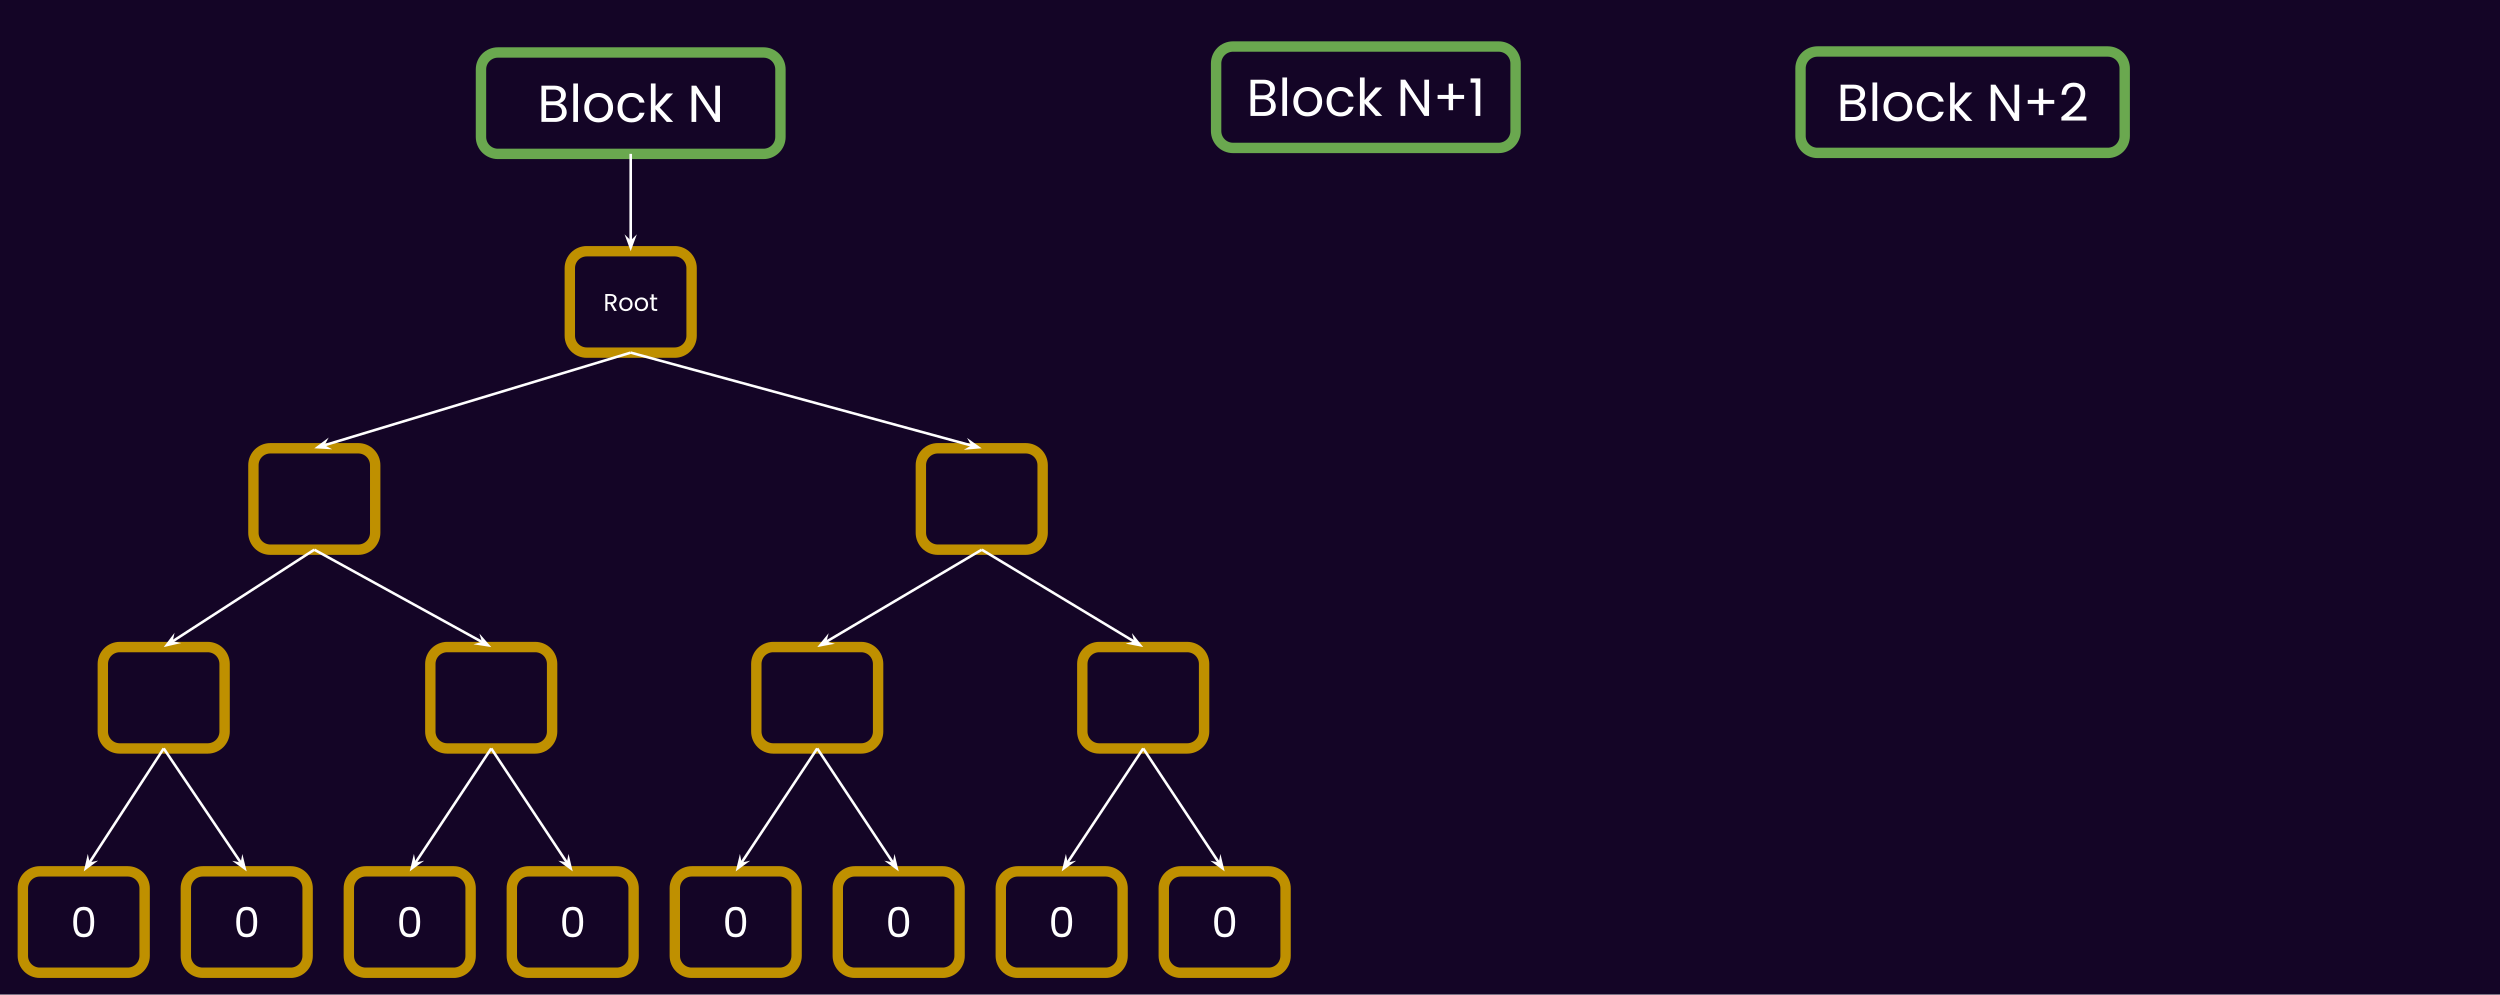
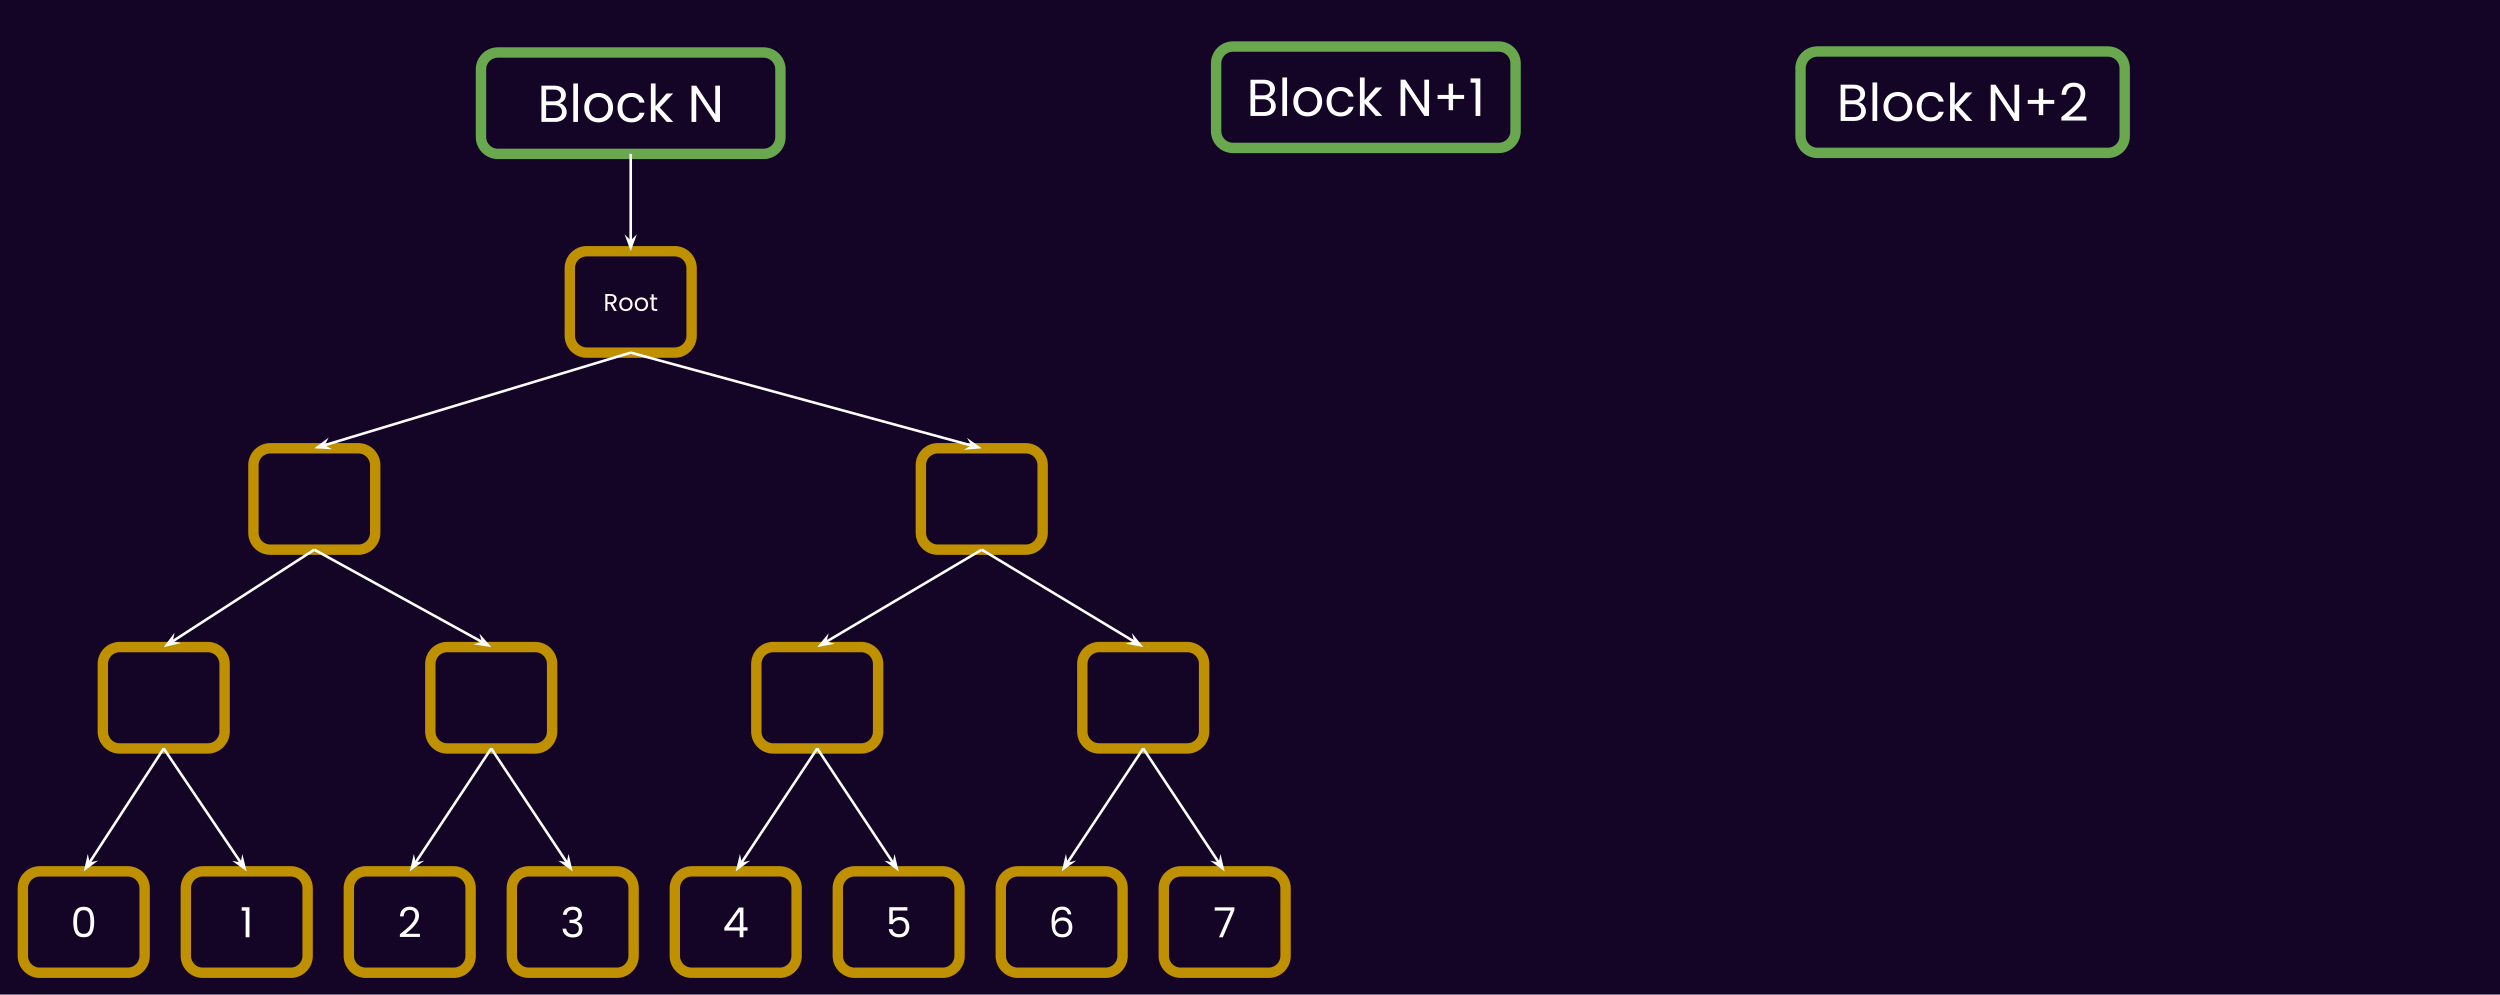
<svg xmlns="http://www.w3.org/2000/svg" version="1.1" viewBox="0.0 0.0 962.087 382.727" fill="none" stroke="none" stroke-linecap="square" stroke-miterlimit="10">
  <clipPath id="p.0">
    <path d="m0 0l962.087 0l0 382.727l-962.087 0l0 -382.727z" clip-rule="nonzero" />
  </clipPath>
  <g clip-path="url(#p.0)">
    <path fill="#140526" d="m0 0l962.087 0l0 382.727l-962.087 0z" fill-rule="evenodd" />
    <path fill="#000000" fill-opacity="0.0" d="m219.285 103.186l0 0c0 -3.592 2.912 -6.504 6.504 -6.504l33.858 0c1.725 0 3.379 0.685 4.599 1.905c1.22 1.22 1.905 2.874 1.905 4.599l0 26.015c0 3.592 -2.912 6.504 -6.504 6.504l-33.858 0c-3.592 0 -6.504 -2.912 -6.504 -6.504z" fill-rule="evenodd" />
    <path stroke="#bf9000" stroke-width="4.0" stroke-linejoin="round" stroke-linecap="butt" d="m219.285 103.186l0 0c0 -3.592 2.912 -6.504 6.504 -6.504l33.858 0c1.725 0 3.379 0.685 4.599 1.905c1.22 1.22 1.905 2.874 1.905 4.599l0 26.015c0 3.592 -2.912 6.504 -6.504 6.504l-33.858 0c-3.592 0 -6.504 -2.912 -6.504 -6.504z" fill-rule="evenodd" />
    <path fill="#ffffff" d="m236.355 119.654l-1.547 -2.656l-1.031 0l0 2.656l-0.844 0l0 -6.5l2.094 0q0.734 0 1.25 0.25q0.516 0.25 0.766 0.688q0.25 0.422 0.25 0.969q0 0.672 -0.391 1.188q-0.391 0.516 -1.156 0.688l1.625 2.719l-1.016 0zm-2.578 -3.344l1.25 0q0.688 0 1.031 -0.328q0.359 -0.344 0.359 -0.922q0 -0.578 -0.344 -0.891q-0.344 -0.312 -1.047 -0.312l-1.25 0l0 2.453zm7.062 3.422q-0.719 0 -1.312 -0.312q-0.578 -0.328 -0.906 -0.922q-0.328 -0.609 -0.328 -1.406q0 -0.781 0.328 -1.375q0.344 -0.609 0.922 -0.938q0.594 -0.328 1.328 -0.328q0.734 0 1.312 0.328q0.594 0.328 0.922 0.922q0.344 0.594 0.344 1.391q0 0.797 -0.344 1.406q-0.344 0.594 -0.953 0.922q-0.594 0.312 -1.312 0.312zm0 -0.734q0.453 0 0.844 -0.219q0.406 -0.219 0.656 -0.641q0.25 -0.438 0.25 -1.047q0 -0.625 -0.25 -1.047q-0.234 -0.438 -0.625 -0.641q-0.391 -0.203 -0.859 -0.203q-0.453 0 -0.844 0.203q-0.391 0.203 -0.625 0.641q-0.234 0.422 -0.234 1.047q0 0.625 0.219 1.062q0.234 0.422 0.609 0.641q0.391 0.203 0.859 0.203zm5.97 0.734q-0.719 0 -1.312 -0.312q-0.578 -0.328 -0.906 -0.922q-0.328 -0.609 -0.328 -1.406q0 -0.781 0.328 -1.375q0.344 -0.609 0.922 -0.938q0.594 -0.328 1.328 -0.328q0.734 0 1.312 0.328q0.594 0.328 0.922 0.922q0.344 0.594 0.344 1.391q0 0.797 -0.344 1.406q-0.344 0.594 -0.953 0.922q-0.594 0.312 -1.312 0.312zm0 -0.734q0.453 0 0.844 -0.219q0.406 -0.219 0.656 -0.641q0.25 -0.438 0.25 -1.047q0 -0.625 -0.25 -1.047q-0.234 -0.438 -0.625 -0.641q-0.391 -0.203 -0.859 -0.203q-0.453 0 -0.844 0.203q-0.391 0.203 -0.625 0.641q-0.234 0.422 -0.234 1.047q0 0.625 0.219 1.062q0.234 0.422 0.609 0.641q0.391 0.203 0.859 0.203zm4.767 -3.75l0 3.0q0 0.375 0.156 0.531q0.172 0.156 0.562 0.156l0.625 0l0 0.719l-0.766 0q-0.719 0 -1.078 -0.328q-0.344 -0.328 -0.344 -1.078l0 -3.0l-0.656 0l0 -0.703l0.656 0l0 -1.297l0.844 0l0 1.297l1.344 0l0 0.703l-1.344 0z" fill-rule="nonzero" />
    <path fill="#000000" fill-opacity="0.0" d="m185.097 26.704l0 0c0 -3.592 2.912 -6.504 6.504 -6.504l102.236 0c1.725 0 3.379 0.685 4.599 1.905c1.22 1.22 1.905 2.874 1.905 4.599l0 26.015c0 3.592 -2.912 6.504 -6.504 6.504l-102.236 0c-3.592 0 -6.504 -2.912 -6.504 -6.504z" fill-rule="evenodd" />
    <path stroke="#6aa84f" stroke-width="4.0" stroke-linejoin="round" stroke-linecap="butt" d="m185.097 26.704l0 0c0 -3.592 2.912 -6.504 6.504 -6.504l102.236 0c1.725 0 3.379 0.685 4.599 1.905c1.22 1.22 1.905 2.874 1.905 4.599l0 26.015c0 3.592 -2.912 6.504 -6.504 6.504l-102.236 0c-3.592 0 -6.504 -2.912 -6.504 -6.504z" fill-rule="evenodd" />
    <path fill="#ffffff" d="m215.325 39.724q0.766 0.125 1.391 0.625q0.641 0.5 1.0 1.25q0.375 0.734 0.375 1.578q0 1.047 -0.547 1.906q-0.531 0.844 -1.562 1.344q-1.031 0.484 -2.438 0.484l-5.188 0l0 -13.938l5.0 0q1.406 0 2.406 0.469q1.0 0.469 1.5 1.266q0.5 0.797 0.5 1.797q0 1.25 -0.672 2.062q-0.656 0.797 -1.766 1.156zm-5.156 -0.734l3.062 0q1.281 0 1.969 -0.594q0.703 -0.609 0.703 -1.672q0 -1.047 -0.703 -1.641q-0.688 -0.609 -2.016 -0.609l-3.016 0l0 4.516zm3.219 6.422q1.359 0 2.109 -0.641q0.766 -0.641 0.766 -1.781q0 -1.156 -0.797 -1.828q-0.797 -0.672 -2.141 -0.672l-3.156 0l0 4.922l3.219 0zm9.041 -13.297l0 14.797l-1.812 0l0 -14.797l1.812 0zm7.873 14.984q-1.531 0 -2.781 -0.703q-1.25 -0.703 -1.969 -1.984q-0.703 -1.297 -0.703 -3.0q0 -1.688 0.719 -2.969q0.734 -1.297 2.0 -1.984q1.266 -0.688 2.828 -0.688q1.547 0 2.812 0.688q1.266 0.688 1.984 1.969q0.734 1.281 0.734 2.984q0 1.703 -0.75 3.0q-0.75 1.281 -2.031 1.984q-1.281 0.703 -2.844 0.703zm0 -1.609q0.984 0 1.844 -0.453q0.859 -0.469 1.391 -1.391q0.531 -0.922 0.531 -2.234q0 -1.312 -0.516 -2.234q-0.516 -0.922 -1.359 -1.375q-0.844 -0.453 -1.828 -0.453q-1.0 0 -1.828 0.453q-0.828 0.453 -1.328 1.375q-0.5 0.922 -0.5 2.234q0 1.344 0.484 2.266q0.5 0.922 1.312 1.375q0.828 0.438 1.797 0.438zm7.347 -4.078q0 -1.703 0.672 -2.969q0.688 -1.266 1.891 -1.969q1.219 -0.703 2.781 -0.703q2.016 0 3.328 0.984q1.312 0.969 1.734 2.719l-1.969 0q-0.281 -1.0 -1.094 -1.578q-0.797 -0.578 -2.0 -0.578q-1.562 0 -2.531 1.078q-0.953 1.062 -0.953 3.016q0 1.984 0.953 3.062q0.969 1.078 2.531 1.078q1.203 0 2.0 -0.562q0.797 -0.562 1.094 -1.594l1.969 0q-0.453 1.672 -1.766 2.688q-1.312 1.016 -3.297 1.016q-1.562 0 -2.781 -0.703q-1.203 -0.703 -1.891 -1.984q-0.672 -1.281 -0.672 -3.0zm18.937 5.5l-4.297 -4.844l0 4.844l-1.812 0l0 -14.797l1.812 0l0 8.703l4.219 -4.859l2.547 0l-5.172 5.453l5.188 5.5l-2.484 0zm20.484 0l-1.812 0l-7.328 -11.094l0 11.094l-1.812 0l0 -13.953l1.812 0l7.328 11.078l0 -11.078l1.812 0l0 13.953z" fill-rule="nonzero" />
    <path fill="#000000" fill-opacity="0.0" d="m242.719 59.223l0 37.449" fill-rule="evenodd" />
    <path stroke="#ffffff" stroke-width="1.0" stroke-linejoin="round" stroke-linecap="butt" d="m242.719 59.223l0 34.022" fill-rule="evenodd" />
    <path fill="#ffffff" stroke="#ffffff" stroke-width="1.0" stroke-linecap="butt" d="m242.719 93.245l-1.125 -1.125l1.125 3.09l1.125 -3.09z" fill-rule="evenodd" />
    <path fill="#000000" fill-opacity="0.0" d="m97.524 179.016l0 0c0 -3.592 2.912 -6.504 6.504 -6.504l33.858 0c1.725 0 3.379 0.685 4.599 1.905c1.22 1.22 1.905 2.874 1.905 4.599l0 26.015c0 3.592 -2.912 6.504 -6.504 6.504l-33.858 0c-3.592 0 -6.504 -2.912 -6.504 -6.504z" fill-rule="evenodd" />
    <path stroke="#bf9000" stroke-width="4.0" stroke-linejoin="round" stroke-linecap="butt" d="m97.524 179.016l0 0c0 -3.592 2.912 -6.504 6.504 -6.504l33.858 0c1.725 0 3.379 0.685 4.599 1.905c1.22 1.22 1.905 2.874 1.905 4.599l0 26.015c0 3.592 -2.912 6.504 -6.504 6.504l-33.858 0c-3.592 0 -6.504 -2.912 -6.504 -6.504z" fill-rule="evenodd" />
    <path fill="#000000" fill-opacity="0.0" d="m354.38 179.016l0 0c0 -3.592 2.912 -6.504 6.504 -6.504l33.858 0c1.725 0 3.379 0.685 4.599 1.905c1.22 1.22 1.905 2.874 1.905 4.599l0 26.015c0 3.592 -2.912 6.504 -6.504 6.504l-33.858 0c-3.592 0 -6.504 -2.912 -6.504 -6.504z" fill-rule="evenodd" />
    <path stroke="#bf9000" stroke-width="4.0" stroke-linejoin="round" stroke-linecap="butt" d="m354.38 179.016l0 0c0 -3.592 2.912 -6.504 6.504 -6.504l33.858 0c1.725 0 3.379 0.685 4.599 1.905c1.22 1.22 1.905 2.874 1.905 4.599l0 26.015c0 3.592 -2.912 6.504 -6.504 6.504l-33.858 0c-3.592 0 -6.504 -2.912 -6.504 -6.504z" fill-rule="evenodd" />
    <path fill="#000000" fill-opacity="0.0" d="m165.605 255.512l0 0c0 -3.592 2.912 -6.504 6.504 -6.504l33.858 0c1.725 0 3.379 0.685 4.599 1.905c1.22 1.22 1.905 2.874 1.905 4.599l0 26.015c0 3.592 -2.912 6.504 -6.504 6.504l-33.858 0c-3.592 0 -6.504 -2.912 -6.504 -6.504z" fill-rule="evenodd" />
    <path stroke="#bf9000" stroke-width="4.0" stroke-linejoin="round" stroke-linecap="butt" d="m165.605 255.512l0 0c0 -3.592 2.912 -6.504 6.504 -6.504l33.858 0c1.725 0 3.379 0.685 4.599 1.905c1.22 1.22 1.905 2.874 1.905 4.599l0 26.015c0 3.592 -2.912 6.504 -6.504 6.504l-33.858 0c-3.592 0 -6.504 -2.912 -6.504 -6.504z" fill-rule="evenodd" />
    <path fill="#000000" fill-opacity="0.0" d="m39.569 255.512l0 0c0 -3.592 2.912 -6.504 6.504 -6.504l33.858 0c1.725 0 3.379 0.685 4.599 1.905c1.22 1.22 1.905 2.874 1.905 4.599l0 26.015c0 3.592 -2.912 6.504 -6.504 6.504l-33.858 0c-3.592 0 -6.504 -2.912 -6.504 -6.504z" fill-rule="evenodd" />
    <path stroke="#bf9000" stroke-width="4.0" stroke-linejoin="round" stroke-linecap="butt" d="m39.569 255.512l0 0c0 -3.592 2.912 -6.504 6.504 -6.504l33.858 0c1.725 0 3.379 0.685 4.599 1.905c1.22 1.22 1.905 2.874 1.905 4.599l0 26.015c0 3.592 -2.912 6.504 -6.504 6.504l-33.858 0c-3.592 0 -6.504 -2.912 -6.504 -6.504z" fill-rule="evenodd" />
    <path fill="#000000" fill-opacity="0.0" d="m291.061 255.512l0 0c0 -3.592 2.912 -6.504 6.504 -6.504l33.858 0c1.725 0 3.379 0.685 4.599 1.905c1.22 1.22 1.905 2.874 1.905 4.599l0 26.015c0 3.592 -2.912 6.504 -6.504 6.504l-33.858 0c-3.592 0 -6.504 -2.912 -6.504 -6.504z" fill-rule="evenodd" />
    <path stroke="#bf9000" stroke-width="4.0" stroke-linejoin="round" stroke-linecap="butt" d="m291.061 255.512l0 0c0 -3.592 2.912 -6.504 6.504 -6.504l33.858 0c1.725 0 3.379 0.685 4.599 1.905c1.22 1.22 1.905 2.874 1.905 4.599l0 26.015c0 3.592 -2.912 6.504 -6.504 6.504l-33.858 0c-3.592 0 -6.504 -2.912 -6.504 -6.504z" fill-rule="evenodd" />
    <path fill="#000000" fill-opacity="0.0" d="m416.513 255.512l0 0c0 -3.592 2.912 -6.504 6.504 -6.504l33.858 0c1.725 0 3.379 0.685 4.599 1.905c1.22 1.22 1.905 2.874 1.905 4.599l0 26.015c0 3.592 -2.912 6.504 -6.504 6.504l-33.858 0c-3.592 0 -6.504 -2.912 -6.504 -6.504z" fill-rule="evenodd" />
    <path stroke="#bf9000" stroke-width="4.0" stroke-linejoin="round" stroke-linecap="butt" d="m416.513 255.512l0 0c0 -3.592 2.912 -6.504 6.504 -6.504l33.858 0c1.725 0 3.379 0.685 4.599 1.905c1.22 1.22 1.905 2.874 1.905 4.599l0 26.015c0 3.592 -2.912 6.504 -6.504 6.504l-33.858 0c-3.592 0 -6.504 -2.912 -6.504 -6.504z" fill-rule="evenodd" />
    <path fill="#000000" fill-opacity="0.0" d="m242.718 135.706l-121.764 36.819" fill-rule="evenodd" />
    <path stroke="#ffffff" stroke-width="1.0" stroke-linejoin="round" stroke-linecap="butt" d="m242.718 135.706l-118.483 35.827" fill-rule="evenodd" />
    <path fill="#ffffff" stroke="#ffffff" stroke-width="1.0" stroke-linecap="butt" d="m124.235 171.533l0.751 -1.402l-2.632 1.971l3.283 0.182z" fill-rule="evenodd" />
    <path fill="#000000" fill-opacity="0.0" d="m242.718 135.706l135.087 36.819" fill-rule="evenodd" />
    <path stroke="#ffffff" stroke-width="1.0" stroke-linejoin="round" stroke-linecap="butt" d="m242.718 135.706l131.78 35.918" fill-rule="evenodd" />
    <path fill="#ffffff" stroke="#ffffff" stroke-width="1.0" stroke-linecap="butt" d="m374.498 171.624l-1.381 0.789l3.277 -0.273l-2.685 -1.898z" fill-rule="evenodd" />
    <path fill="#000000" fill-opacity="0.0" d="m120.957 211.535l-57.953 37.48" fill-rule="evenodd" />
    <path stroke="#ffffff" stroke-width="1.0" stroke-linejoin="round" stroke-linecap="butt" d="m120.957 211.535l-55.075 35.619" fill-rule="evenodd" />
    <path fill="#ffffff" stroke="#ffffff" stroke-width="1.0" stroke-linecap="butt" d="m65.882 247.155l0.334 -1.555l-1.984 2.622l3.205 -0.734z" fill-rule="evenodd" />
    <path fill="#000000" fill-opacity="0.0" d="m120.957 211.535l68.094 37.48" fill-rule="evenodd" />
    <path stroke="#ffffff" stroke-width="1.0" stroke-linejoin="round" stroke-linecap="butt" d="m120.957 211.535l65.092 35.828" fill-rule="evenodd" />
    <path fill="#ffffff" stroke="#ffffff" stroke-width="1.0" stroke-linecap="butt" d="m186.049 247.363l-1.527 0.443l3.249 0.505l-2.165 -2.475z" fill-rule="evenodd" />
    <path fill="#000000" fill-opacity="0.0" d="m377.813 211.535l-63.307 37.48" fill-rule="evenodd" />
    <path stroke="#ffffff" stroke-width="1.0" stroke-linejoin="round" stroke-linecap="butt" d="m377.813 211.535l-60.358 35.734" fill-rule="evenodd" />
    <path fill="#ffffff" stroke="#ffffff" stroke-width="1.0" stroke-linecap="butt" d="m317.455 247.27l0.395 -1.541l-2.086 2.542l3.232 -0.606z" fill-rule="evenodd" />
    <path fill="#000000" fill-opacity="0.0" d="m377.813 211.535l62.142 37.48" fill-rule="evenodd" />
    <path stroke="#ffffff" stroke-width="1.0" stroke-linejoin="round" stroke-linecap="butt" d="m377.813 211.535l59.207 35.71" fill-rule="evenodd" />
    <path fill="#ffffff" stroke="#ffffff" stroke-width="1.0" stroke-linecap="butt" d="m437.02 247.246l-1.544 0.382l3.227 0.633l-2.065 -2.559z" fill-rule="evenodd" />
    <path fill="#000000" fill-opacity="0.0" d="m385.141 341.832l0 0c0 -3.592 2.912 -6.504 6.504 -6.504l33.858 0c1.725 0 3.379 0.685 4.599 1.905c1.22 1.22 1.905 2.874 1.905 4.599l0 26.016c0 3.592 -2.912 6.504 -6.504 6.504l-33.858 0c-3.592 0 -6.504 -2.912 -6.504 -6.504z" fill-rule="evenodd" />
    <path stroke="#bf9000" stroke-width="4.0" stroke-linejoin="round" stroke-linecap="butt" d="m385.141 341.832l0 0c0 -3.592 2.912 -6.504 6.504 -6.504l33.858 0c1.725 0 3.379 0.685 4.599 1.905c1.22 1.22 1.905 2.874 1.905 4.599l0 26.016c0 3.592 -2.912 6.504 -6.504 6.504l-33.858 0c-3.592 0 -6.504 -2.912 -6.504 -6.504z" fill-rule="evenodd" />
-     <path fill="#ffffff" d="m404.534 354.794q0 -2.75 0.891 -4.297q0.906 -1.547 3.156 -1.547q2.219 0 3.109 1.547q0.906 1.547 0.906 4.297q0 2.797 -0.906 4.359q-0.891 1.547 -3.109 1.547q-2.25 0 -3.156 -1.547q-0.891 -1.562 -0.891 -4.359zm6.609 0q0 -1.391 -0.188 -2.359q-0.172 -0.969 -0.75 -1.562q-0.562 -0.594 -1.625 -0.594q-1.094 0 -1.672 0.594q-0.562 0.594 -0.75 1.562q-0.172 0.969 -0.172 2.359q0 1.438 0.172 2.422q0.188 0.969 0.75 1.562q0.578 0.594 1.672 0.594q1.062 0 1.625 -0.594q0.578 -0.594 0.75 -1.562q0.188 -0.984 0.188 -2.422z" fill-rule="nonzero" />
+     <path fill="#ffffff" d="m410.931 351.887q-0.344 -1.781 -2.188 -1.781q-1.422 0 -2.125 1.094q-0.703 1.094 -0.688 3.609q0.359 -0.828 1.219 -1.297q0.859 -0.469 1.906 -0.469q1.656 0 2.641 1.031q0.984 1.016 0.984 2.812q0 1.094 -0.422 1.969q-0.422 0.859 -1.281 1.375q-0.859 0.5 -2.078 0.5q-1.641 0 -2.578 -0.734q-0.922 -0.734 -1.297 -2.031q-0.359 -1.297 -0.359 -3.203q0 -5.875 4.094 -5.875q1.562 0 2.453 0.859q0.906 0.844 1.062 2.141l-1.344 0zm-2.172 2.375q-0.688 0 -1.297 0.281q-0.609 0.281 -0.984 0.859q-0.375 0.562 -0.375 1.375q0 1.219 0.703 1.984q0.703 0.75 2.016 0.75q1.125 0 1.781 -0.688q0.672 -0.703 0.672 -1.891q0 -1.25 -0.641 -1.953q-0.641 -0.719 -1.875 -0.719z" fill-rule="nonzero" />
    <path fill="#000000" fill-opacity="0.0" d="m259.692 341.832l0 0c0 -3.592 2.912 -6.504 6.504 -6.504l33.858 0c1.725 0 3.379 0.685 4.599 1.905c1.22 1.22 1.905 2.874 1.905 4.599l0 26.016c0 3.592 -2.912 6.504 -6.504 6.504l-33.858 0c-3.592 0 -6.504 -2.912 -6.504 -6.504z" fill-rule="evenodd" />
    <path stroke="#bf9000" stroke-width="4.0" stroke-linejoin="round" stroke-linecap="butt" d="m259.692 341.832l0 0c0 -3.592 2.912 -6.504 6.504 -6.504l33.858 0c1.725 0 3.379 0.685 4.599 1.905c1.22 1.22 1.905 2.874 1.905 4.599l0 26.016c0 3.592 -2.912 6.504 -6.504 6.504l-33.858 0c-3.592 0 -6.504 -2.912 -6.504 -6.504z" fill-rule="evenodd" />
-     <path fill="#ffffff" d="m279.085 354.794q0 -2.75 0.891 -4.297q0.906 -1.547 3.156 -1.547q2.219 0 3.109 1.547q0.906 1.547 0.906 4.297q0 2.797 -0.906 4.359q-0.891 1.547 -3.109 1.547q-2.25 0 -3.156 -1.547q-0.891 -1.562 -0.891 -4.359zm6.609 0q0 -1.391 -0.188 -2.359q-0.172 -0.969 -0.75 -1.562q-0.562 -0.594 -1.625 -0.594q-1.094 0 -1.672 0.594q-0.562 0.594 -0.75 1.562q-0.172 0.969 -0.172 2.359q0 1.438 0.172 2.422q0.188 0.969 0.75 1.562q0.578 0.594 1.672 0.594q1.062 0 1.625 -0.594q0.578 -0.594 0.75 -1.562q0.188 -0.984 0.188 -2.422z" fill-rule="nonzero" />
+     <path fill="#ffffff" d="m278.734 358.122l0 -1.109l5.609 -7.766l1.75 0l0 7.609l1.594 0l0 1.266l-1.594 0l0 2.578l-1.438 0l0 -2.578l-5.922 0zm5.984 -7.359l-4.312 6.094l4.312 0l0 -6.094z" fill-rule="nonzero" />
    <path fill="#000000" fill-opacity="0.0" d="m322.416 341.832l0 0c0 -3.592 2.912 -6.504 6.504 -6.504l33.858 0c1.725 0 3.379 0.685 4.599 1.905c1.22 1.22 1.905 2.874 1.905 4.599l0 26.016c0 3.592 -2.912 6.504 -6.504 6.504l-33.858 0c-3.592 0 -6.504 -2.912 -6.504 -6.504z" fill-rule="evenodd" />
    <path stroke="#bf9000" stroke-width="4.0" stroke-linejoin="round" stroke-linecap="butt" d="m322.416 341.832l0 0c0 -3.592 2.912 -6.504 6.504 -6.504l33.858 0c1.725 0 3.379 0.685 4.599 1.905c1.22 1.22 1.905 2.874 1.905 4.599l0 26.016c0 3.592 -2.912 6.504 -6.504 6.504l-33.858 0c-3.592 0 -6.504 -2.912 -6.504 -6.504z" fill-rule="evenodd" />
-     <path fill="#ffffff" d="m341.81 354.794q0 -2.75 0.891 -4.297q0.906 -1.547 3.156 -1.547q2.219 0 3.109 1.547q0.906 1.547 0.906 4.297q0 2.797 -0.906 4.359q-0.891 1.547 -3.109 1.547q-2.25 0 -3.156 -1.547q-0.891 -1.562 -0.891 -4.359zm6.609 0q0 -1.391 -0.188 -2.359q-0.172 -0.969 -0.75 -1.562q-0.562 -0.594 -1.625 -0.594q-1.094 0 -1.672 0.594q-0.562 0.594 -0.75 1.562q-0.172 0.969 -0.172 2.359q0 1.438 0.172 2.422q0.188 0.969 0.75 1.562q0.578 0.594 1.672 0.594q1.062 0 1.625 -0.594q0.578 -0.594 0.75 -1.562q0.188 -0.984 0.188 -2.422z" fill-rule="nonzero" />
+     <path fill="#ffffff" d="m349.2 350.403l-5.625 0l0 3.641q0.375 -0.516 1.094 -0.844q0.719 -0.328 1.547 -0.328q1.328 0 2.156 0.562q0.844 0.547 1.203 1.422q0.359 0.875 0.359 1.844q0 1.156 -0.438 2.062q-0.438 0.906 -1.328 1.438q-0.875 0.531 -2.188 0.531q-1.688 0 -2.734 -0.859q-1.031 -0.875 -1.25 -2.312l1.422 0q0.203 0.922 0.875 1.438q0.672 0.5 1.703 0.5q1.266 0 1.906 -0.75q0.641 -0.766 0.641 -2.016q0 -1.25 -0.641 -1.922q-0.641 -0.688 -1.891 -0.688q-0.844 0 -1.484 0.406q-0.625 0.406 -0.922 1.109l-1.375 0l0 -6.516l6.969 0l0 1.281z" fill-rule="nonzero" />
    <path fill="#000000" fill-opacity="0.0" d="m447.865 341.832l0 0c0 -3.592 2.912 -6.504 6.504 -6.504l33.858 0c1.725 0 3.379 0.685 4.599 1.905c1.22 1.22 1.905 2.874 1.905 4.599l0 26.016c0 3.592 -2.912 6.504 -6.504 6.504l-33.858 0c-3.592 0 -6.504 -2.912 -6.504 -6.504z" fill-rule="evenodd" />
    <path stroke="#bf9000" stroke-width="4.0" stroke-linejoin="round" stroke-linecap="butt" d="m447.865 341.832l0 0c0 -3.592 2.912 -6.504 6.504 -6.504l33.858 0c1.725 0 3.379 0.685 4.599 1.905c1.22 1.22 1.905 2.874 1.905 4.599l0 26.016c0 3.592 -2.912 6.504 -6.504 6.504l-33.858 0c-3.592 0 -6.504 -2.912 -6.504 -6.504z" fill-rule="evenodd" />
-     <path fill="#ffffff" d="m467.259 354.794q0 -2.75 0.891 -4.297q0.906 -1.547 3.156 -1.547q2.219 0 3.109 1.547q0.906 1.547 0.906 4.297q0 2.797 -0.906 4.359q-0.891 1.547 -3.109 1.547q-2.25 0 -3.156 -1.547q-0.891 -1.562 -0.891 -4.359zm6.609 0q0 -1.391 -0.188 -2.359q-0.172 -0.969 -0.75 -1.562q-0.562 -0.594 -1.625 -0.594q-1.094 0 -1.672 0.594q-0.562 0.594 -0.75 1.562q-0.172 0.969 -0.172 2.359q0 1.438 0.172 2.422q0.188 0.969 0.75 1.562q0.578 0.594 1.672 0.594q1.062 0 1.625 -0.594q0.578 -0.594 0.75 -1.562q0.188 -0.984 0.188 -2.422z" fill-rule="nonzero" />
+     <path fill="#ffffff" d="m475.04 350.262l-4.453 10.438l-1.469 0l4.516 -10.281l-6.172 0l0 -1.25l7.578 0l0 1.094z" fill-rule="nonzero" />
    <path fill="#000000" fill-opacity="0.0" d="m134.243 341.832l0 0c0 -3.592 2.912 -6.504 6.504 -6.504l33.858 0c1.725 0 3.379 0.685 4.599 1.905c1.22 1.22 1.905 2.874 1.905 4.599l0 26.016c0 3.592 -2.912 6.504 -6.504 6.504l-33.858 0c-3.592 0 -6.504 -2.912 -6.504 -6.504z" fill-rule="evenodd" />
    <path stroke="#bf9000" stroke-width="4.0" stroke-linejoin="round" stroke-linecap="butt" d="m134.243 341.832l0 0c0 -3.592 2.912 -6.504 6.504 -6.504l33.858 0c1.725 0 3.379 0.685 4.599 1.905c1.22 1.22 1.905 2.874 1.905 4.599l0 26.016c0 3.592 -2.912 6.504 -6.504 6.504l-33.858 0c-3.592 0 -6.504 -2.912 -6.504 -6.504z" fill-rule="evenodd" />
-     <path fill="#ffffff" d="m153.637 354.794q0 -2.75 0.891 -4.297q0.906 -1.547 3.156 -1.547q2.219 0 3.109 1.547q0.906 1.547 0.906 4.297q0 2.797 -0.906 4.359q-0.891 1.547 -3.109 1.547q-2.25 0 -3.156 -1.547q-0.891 -1.562 -0.891 -4.359zm6.609 0q0 -1.391 -0.188 -2.359q-0.172 -0.969 -0.75 -1.562q-0.562 -0.594 -1.625 -0.594q-1.094 0 -1.672 0.594q-0.562 0.594 -0.75 1.562q-0.172 0.969 -0.172 2.359q0 1.438 0.172 2.422q0.188 0.969 0.75 1.562q0.578 0.594 1.672 0.594q1.062 0 1.625 -0.594q0.578 -0.594 0.75 -1.562q0.188 -0.984 0.188 -2.422z" fill-rule="nonzero" />
+     <path fill="#ffffff" d="m153.889 359.528q2.031 -1.625 3.188 -2.672q1.156 -1.047 1.938 -2.188q0.797 -1.156 0.797 -2.25q0 -1.047 -0.5 -1.641q-0.5 -0.609 -1.625 -0.609q-1.094 0 -1.703 0.688q-0.594 0.672 -0.641 1.812l-1.406 0q0.062 -1.797 1.078 -2.766q1.031 -0.984 2.656 -0.984q1.641 0 2.609 0.922q0.969 0.906 0.969 2.5q0 1.328 -0.797 2.594q-0.781 1.25 -1.797 2.203q-1.0 0.953 -2.562 2.219l5.5 0l0 1.219l-7.703 0l0 -1.047z" fill-rule="nonzero" />
    <path fill="#000000" fill-opacity="0.0" d="m8.794 341.832l0 0c0 -3.592 2.912 -6.504 6.504 -6.504l33.858 0c1.725 0 3.379 0.685 4.599 1.905c1.22 1.22 1.905 2.874 1.905 4.599l0 26.016c0 3.592 -2.912 6.504 -6.504 6.504l-33.858 0c-3.592 0 -6.504 -2.912 -6.504 -6.504z" fill-rule="evenodd" />
    <path stroke="#bf9000" stroke-width="4.0" stroke-linejoin="round" stroke-linecap="butt" d="m8.794 341.832l0 0c0 -3.592 2.912 -6.504 6.504 -6.504l33.858 0c1.725 0 3.379 0.685 4.599 1.905c1.22 1.22 1.905 2.874 1.905 4.599l0 26.016c0 3.592 -2.912 6.504 -6.504 6.504l-33.858 0c-3.592 0 -6.504 -2.912 -6.504 -6.504z" fill-rule="evenodd" />
    <path fill="#ffffff" d="m28.188 354.794q0 -2.75 0.891 -4.297q0.906 -1.547 3.156 -1.547q2.219 0 3.109 1.547q0.906 1.547 0.906 4.297q0 2.797 -0.906 4.359q-0.891 1.547 -3.109 1.547q-2.25 0 -3.156 -1.547q-0.891 -1.562 -0.891 -4.359zm6.609 0q0 -1.391 -0.188 -2.359q-0.172 -0.969 -0.75 -1.562q-0.562 -0.594 -1.625 -0.594q-1.094 0 -1.672 0.594q-0.562 0.594 -0.75 1.562q-0.172 0.969 -0.172 2.359q0 1.438 0.172 2.422q0.188 0.969 0.75 1.562q0.578 0.594 1.672 0.594q1.062 0 1.625 -0.594q0.578 -0.594 0.75 -1.562q0.188 -0.984 0.188 -2.422z" fill-rule="nonzero" />
    <path fill="#000000" fill-opacity="0.0" d="m71.519 341.832l0 0c0 -3.592 2.912 -6.504 6.504 -6.504l33.858 0c1.725 0 3.379 0.685 4.599 1.905c1.22 1.22 1.905 2.874 1.905 4.599l0 26.016c0 3.592 -2.912 6.504 -6.504 6.504l-33.858 0c-3.592 0 -6.504 -2.912 -6.504 -6.504z" fill-rule="evenodd" />
    <path stroke="#bf9000" stroke-width="4.0" stroke-linejoin="round" stroke-linecap="butt" d="m71.519 341.832l0 0c0 -3.592 2.912 -6.504 6.504 -6.504l33.858 0c1.725 0 3.379 0.685 4.599 1.905c1.22 1.22 1.905 2.874 1.905 4.599l0 26.016c0 3.592 -2.912 6.504 -6.504 6.504l-33.858 0c-3.592 0 -6.504 -2.912 -6.504 -6.504z" fill-rule="evenodd" />
-     <path fill="#ffffff" d="m90.912 354.794q0 -2.75 0.891 -4.297q0.906 -1.547 3.156 -1.547q2.219 0 3.109 1.547q0.906 1.547 0.906 4.297q0 2.797 -0.906 4.359q-0.891 1.547 -3.109 1.547q-2.25 0 -3.156 -1.547q-0.891 -1.562 -0.891 -4.359zm6.609 0q0 -1.391 -0.188 -2.359q-0.172 -0.969 -0.75 -1.562q-0.562 -0.594 -1.625 -0.594q-1.094 0 -1.672 0.594q-0.562 0.594 -0.75 1.562q-0.172 0.969 -0.172 2.359q0 1.438 0.172 2.422q0.188 0.969 0.75 1.562q0.578 0.594 1.672 0.594q1.062 0 1.625 -0.594q0.578 -0.594 0.75 -1.562q0.188 -0.984 0.188 -2.422z" fill-rule="nonzero" />
+     <path fill="#ffffff" d="m93.001 350.466l0 -1.328l3.0 0l0 11.562l-1.469 0l0 -10.234l-1.531 0z" fill-rule="nonzero" />
    <path fill="#000000" fill-opacity="0.0" d="m196.968 341.832l0 0c0 -3.592 2.912 -6.504 6.504 -6.504l33.858 0c1.725 0 3.379 0.685 4.599 1.905c1.22 1.22 1.905 2.874 1.905 4.599l0 26.016c0 3.592 -2.912 6.504 -6.504 6.504l-33.858 0c-3.592 0 -6.504 -2.912 -6.504 -6.504z" fill-rule="evenodd" />
    <path stroke="#bf9000" stroke-width="4.0" stroke-linejoin="round" stroke-linecap="butt" d="m196.968 341.832l0 0c0 -3.592 2.912 -6.504 6.504 -6.504l33.858 0c1.725 0 3.379 0.685 4.599 1.905c1.22 1.22 1.905 2.874 1.905 4.599l0 26.016c0 3.592 -2.912 6.504 -6.504 6.504l-33.858 0c-3.592 0 -6.504 -2.912 -6.504 -6.504z" fill-rule="evenodd" />
-     <path fill="#ffffff" d="m216.361 354.794q0 -2.75 0.891 -4.297q0.906 -1.547 3.156 -1.547q2.219 0 3.109 1.547q0.906 1.547 0.906 4.297q0 2.797 -0.906 4.359q-0.891 1.547 -3.109 1.547q-2.25 0 -3.156 -1.547q-0.891 -1.562 -0.891 -4.359zm6.609 0q0 -1.391 -0.188 -2.359q-0.172 -0.969 -0.75 -1.562q-0.562 -0.594 -1.625 -0.594q-1.094 0 -1.672 0.594q-0.562 0.594 -0.75 1.562q-0.172 0.969 -0.172 2.359q0 1.438 0.172 2.422q0.188 0.969 0.75 1.562q0.578 0.594 1.672 0.594q1.062 0 1.625 -0.594q0.578 -0.594 0.75 -1.562q0.188 -0.984 0.188 -2.422z" fill-rule="nonzero" />
+     <path fill="#ffffff" d="m216.642 352.044q0.125 -1.469 1.141 -2.297q1.031 -0.844 2.656 -0.844q1.094 0 1.875 0.391q0.797 0.391 1.203 1.078q0.406 0.672 0.406 1.516q0 0.984 -0.562 1.703q-0.562 0.719 -1.484 0.938l0 0.078q1.047 0.25 1.656 1.0q0.609 0.75 0.609 1.969q0 0.922 -0.422 1.656q-0.422 0.719 -1.25 1.141q-0.828 0.406 -2.0 0.406q-1.688 0 -2.781 -0.891q-1.094 -0.891 -1.219 -2.516l1.406 0q0.109 0.953 0.781 1.562q0.672 0.609 1.797 0.609q1.125 0 1.703 -0.578q0.594 -0.578 0.594 -1.516q0 -1.203 -0.812 -1.719q-0.797 -0.531 -2.406 -0.531l-0.375 0l0 -1.219l0.391 0q1.469 -0.016 2.219 -0.484q0.75 -0.484 0.75 -1.469q0 -0.844 -0.547 -1.359q-0.547 -0.516 -1.578 -0.516q-0.984 0 -1.594 0.516q-0.609 0.516 -0.719 1.375l-1.438 0z" fill-rule="nonzero" />
    <path fill="#000000" fill-opacity="0.0" d="m439.947 288.031l-31.37 47.307" fill-rule="evenodd" />
    <path stroke="#ffffff" stroke-width="1.0" stroke-linejoin="round" stroke-linecap="butt" d="m439.946 288.031l-29.476 44.451" fill-rule="evenodd" />
    <path fill="#ffffff" stroke="#ffffff" stroke-width="1.0" stroke-linecap="butt" d="m410.47 332.482l-0.316 -1.559l-0.77 3.197l2.645 -1.954z" fill-rule="evenodd" />
    <path fill="#000000" fill-opacity="0.0" d="m439.947 288.031l31.339 47.307" fill-rule="evenodd" />
    <path stroke="#ffffff" stroke-width="1.0" stroke-linejoin="round" stroke-linecap="butt" d="m439.946 288.031l29.446 44.45" fill-rule="evenodd" />
    <path fill="#ffffff" stroke="#ffffff" stroke-width="1.0" stroke-linecap="butt" d="m469.392 332.482l-1.559 -0.316l2.644 1.955l-0.769 -3.197z" fill-rule="evenodd" />
    <path fill="#000000" fill-opacity="0.0" d="m314.494 288.031l-31.37 47.307" fill-rule="evenodd" />
    <path stroke="#ffffff" stroke-width="1.0" stroke-linejoin="round" stroke-linecap="butt" d="m314.494 288.031l-29.476 44.451" fill-rule="evenodd" />
    <path fill="#ffffff" stroke="#ffffff" stroke-width="1.0" stroke-linecap="butt" d="m285.018 332.482l-0.316 -1.559l-0.77 3.197l2.645 -1.954z" fill-rule="evenodd" />
    <path fill="#000000" fill-opacity="0.0" d="m314.494 288.031l31.37 47.307" fill-rule="evenodd" />
    <path stroke="#ffffff" stroke-width="1.0" stroke-linejoin="round" stroke-linecap="butt" d="m314.494 288.031l29.476 44.451" fill-rule="evenodd" />
    <path fill="#ffffff" stroke="#ffffff" stroke-width="1.0" stroke-linecap="butt" d="m343.97 332.482l-1.559 -0.316l2.645 1.954l-0.77 -3.197z" fill-rule="evenodd" />
    <path fill="#000000" fill-opacity="0.0" d="m189.038 288.031l31.37 47.307" fill-rule="evenodd" />
    <path stroke="#ffffff" stroke-width="1.0" stroke-linejoin="round" stroke-linecap="butt" d="m189.038 288.031l29.476 44.451" fill-rule="evenodd" />
    <path fill="#ffffff" stroke="#ffffff" stroke-width="1.0" stroke-linecap="butt" d="m218.514 332.482l-1.559 -0.316l2.645 1.954l-0.77 -3.197z" fill-rule="evenodd" />
    <path fill="#000000" fill-opacity="0.0" d="m189.038 288.031l-31.37 47.307" fill-rule="evenodd" />
    <path stroke="#ffffff" stroke-width="1.0" stroke-linejoin="round" stroke-linecap="butt" d="m189.038 288.031l-29.476 44.451" fill-rule="evenodd" />
    <path fill="#ffffff" stroke="#ffffff" stroke-width="1.0" stroke-linecap="butt" d="m159.562 332.482l-0.316 -1.559l-0.77 3.197l2.645 -1.954z" fill-rule="evenodd" />
    <path fill="#000000" fill-opacity="0.0" d="m63.002 288.031l31.937 47.307" fill-rule="evenodd" />
    <path stroke="#ffffff" stroke-width="1.0" stroke-linejoin="round" stroke-linecap="butt" d="m63.002 288.031l30.019 44.467" fill-rule="evenodd" />
    <path fill="#ffffff" stroke="#ffffff" stroke-width="1.0" stroke-linecap="butt" d="m93.021 332.498l-1.561 -0.303l2.661 1.932l-0.797 -3.19z" fill-rule="evenodd" />
    <path fill="#000000" fill-opacity="0.0" d="m63.002 288.031l-30.772 47.307" fill-rule="evenodd" />
    <path stroke="#ffffff" stroke-width="1.0" stroke-linejoin="round" stroke-linecap="butt" d="m63.002 288.031l-28.903 44.434" fill-rule="evenodd" />
    <path fill="#ffffff" stroke="#ffffff" stroke-width="1.0" stroke-linecap="butt" d="m34.099 332.466l-0.33 -1.556l-0.742 3.203l2.627 -1.977z" fill-rule="evenodd" />
    <path fill="#000000" fill-opacity="0.0" d="m468.002 24.41l0 0c0 -3.592 2.912 -6.504 6.504 -6.504l102.236 0c1.725 0 3.379 0.685 4.599 1.905c1.22 1.22 1.905 2.874 1.905 4.599l0 26.015c0 3.592 -2.912 6.504 -6.504 6.504l-102.236 0c-3.592 0 -6.504 -2.912 -6.504 -6.504z" fill-rule="evenodd" />
    <path stroke="#6aa84f" stroke-width="4.0" stroke-linejoin="round" stroke-linecap="butt" d="m468.002 24.41l0 0c0 -3.592 2.912 -6.504 6.504 -6.504l102.236 0c1.725 0 3.379 0.685 4.599 1.905c1.22 1.22 1.905 2.874 1.905 4.599l0 26.015c0 3.592 -2.912 6.504 -6.504 6.504l-102.236 0c-3.592 0 -6.504 -2.912 -6.504 -6.504z" fill-rule="evenodd" />
    <path fill="#ffffff" d="m488.2 37.43q0.766 0.125 1.391 0.625q0.641 0.5 1.0 1.25q0.375 0.734 0.375 1.578q0 1.047 -0.547 1.906q-0.531 0.844 -1.562 1.344q-1.031 0.484 -2.438 0.484l-5.188 0l0 -13.938l5.0 0q1.406 0 2.406 0.469q1.0 0.469 1.5 1.266q0.5 0.797 0.5 1.797q0 1.25 -0.672 2.062q-0.656 0.797 -1.766 1.156zm-5.156 -0.734l3.062 0q1.281 0 1.969 -0.594q0.703 -0.609 0.703 -1.672q0 -1.047 -0.703 -1.641q-0.688 -0.609 -2.016 -0.609l-3.016 0l0 4.516zm3.219 6.422q1.359 0 2.109 -0.641q0.766 -0.641 0.766 -1.781q0 -1.156 -0.797 -1.828q-0.797 -0.672 -2.141 -0.672l-3.156 0l0 4.922l3.219 0zm9.041 -13.297l0 14.797l-1.812 0l0 -14.797l1.812 0zm7.873 14.984q-1.531 0 -2.781 -0.703q-1.25 -0.703 -1.969 -1.984q-0.703 -1.297 -0.703 -3.0q0 -1.688 0.719 -2.969q0.734 -1.297 2.0 -1.984q1.266 -0.688 2.828 -0.688q1.547 0 2.812 0.688q1.266 0.688 1.984 1.969q0.734 1.281 0.734 2.984q0 1.703 -0.75 3.0q-0.75 1.281 -2.031 1.984q-1.281 0.703 -2.844 0.703zm0 -1.609q0.984 0 1.844 -0.453q0.859 -0.469 1.391 -1.391q0.531 -0.922 0.531 -2.234q0 -1.312 -0.516 -2.234q-0.516 -0.922 -1.359 -1.375q-0.844 -0.453 -1.828 -0.453q-1.0 0 -1.828 0.453q-0.828 0.453 -1.328 1.375q-0.5 0.922 -0.5 2.234q0 1.344 0.484 2.266q0.5 0.922 1.312 1.375q0.828 0.438 1.797 0.438zm7.347 -4.078q0 -1.703 0.672 -2.969q0.688 -1.266 1.891 -1.969q1.219 -0.703 2.781 -0.703q2.016 0 3.328 0.984q1.312 0.969 1.734 2.719l-1.969 0q-0.281 -1.0 -1.094 -1.578q-0.797 -0.578 -2.0 -0.578q-1.562 0 -2.531 1.078q-0.953 1.062 -0.953 3.016q0 1.984 0.953 3.062q0.969 1.078 2.531 1.078q1.203 0 2.0 -0.562q0.797 -0.562 1.094 -1.594l1.969 0q-0.453 1.672 -1.766 2.688q-1.312 1.016 -3.297 1.016q-1.562 0 -2.781 -0.703q-1.203 -0.703 -1.891 -1.984q-0.672 -1.281 -0.672 -3.0zm18.937 5.5l-4.297 -4.844l0 4.844l-1.812 0l0 -14.797l1.812 0l0 8.703l4.219 -4.859l2.547 0l-5.172 5.453l5.188 5.5l-2.484 0zm20.484 0l-1.812 0l-7.328 -11.094l0 11.094l-1.812 0l0 -13.953l1.812 0l7.328 11.078l0 -11.078l1.812 0l0 13.953zm13.497 -6.547l-4.25 0l0 4.328l-1.703 0l0 -4.328l-4.25 0l0 -1.531l4.25 0l0 -4.344l1.703 0l0 4.344l4.25 0l0 1.531zm2.488 -6.25l0 -1.656l3.75 0l0 14.453l-1.828 0l0 -12.797l-1.922 0z" fill-rule="nonzero" />
    <path fill="#000000" fill-opacity="0.0" d="m692.903 26.32l0 0c0 -3.592 2.912 -6.504 6.504 -6.504l111.748 0c1.725 0 3.379 0.685 4.599 1.905c1.22 1.22 1.905 2.874 1.905 4.599l0 26.015c0 3.592 -2.912 6.504 -6.504 6.504l-111.748 0c-3.592 0 -6.504 -2.912 -6.504 -6.504z" fill-rule="evenodd" />
    <path stroke="#6aa84f" stroke-width="4.0" stroke-linejoin="round" stroke-linecap="butt" d="m692.903 26.32l0 0c0 -3.592 2.912 -6.504 6.504 -6.504l111.748 0c1.725 0 3.379 0.685 4.599 1.905c1.22 1.22 1.905 2.874 1.905 4.599l0 26.015c0 3.592 -2.912 6.504 -6.504 6.504l-111.748 0c-3.592 0 -6.504 -2.912 -6.504 -6.504z" fill-rule="evenodd" />
    <path fill="#ffffff" d="m715.307 39.341q0.766 0.125 1.391 0.625q0.641 0.5 1.0 1.25q0.375 0.734 0.375 1.578q0 1.047 -0.547 1.906q-0.531 0.844 -1.562 1.344q-1.031 0.484 -2.438 0.484l-5.188 0l0 -13.938l5.0 0q1.406 0 2.406 0.469q1.0 0.469 1.5 1.266q0.5 0.797 0.5 1.797q0 1.25 -0.672 2.062q-0.656 0.797 -1.766 1.156zm-5.156 -0.734l3.062 0q1.281 0 1.969 -0.594q0.703 -0.609 0.703 -1.672q0 -1.047 -0.703 -1.641q-0.688 -0.609 -2.016 -0.609l-3.016 0l0 4.516zm3.219 6.422q1.359 0 2.109 -0.641q0.766 -0.641 0.766 -1.781q0 -1.156 -0.797 -1.828q-0.797 -0.672 -2.141 -0.672l-3.156 0l0 4.922l3.219 0zm9.041 -13.297l0 14.797l-1.812 0l0 -14.797l1.812 0zm7.873 14.984q-1.531 0 -2.781 -0.703q-1.25 -0.703 -1.969 -1.984q-0.703 -1.297 -0.703 -3.0q0 -1.688 0.719 -2.969q0.734 -1.297 2.0 -1.984q1.266 -0.688 2.828 -0.688q1.547 0 2.812 0.688q1.266 0.688 1.984 1.969q0.734 1.281 0.734 2.984q0 1.703 -0.75 3.0q-0.75 1.281 -2.031 1.984q-1.281 0.703 -2.844 0.703zm0 -1.609q0.984 0 1.844 -0.453q0.859 -0.469 1.391 -1.391q0.531 -0.922 0.531 -2.234q0 -1.312 -0.516 -2.234q-0.516 -0.922 -1.359 -1.375q-0.844 -0.453 -1.828 -0.453q-1.0 0 -1.828 0.453q-0.828 0.453 -1.328 1.375q-0.5 0.922 -0.5 2.234q0 1.344 0.484 2.266q0.5 0.922 1.312 1.375q0.828 0.438 1.797 0.438zm7.347 -4.078q0 -1.703 0.672 -2.969q0.688 -1.266 1.891 -1.969q1.219 -0.703 2.781 -0.703q2.016 0 3.328 0.984q1.312 0.969 1.734 2.719l-1.969 0q-0.281 -1.0 -1.094 -1.578q-0.797 -0.578 -2.0 -0.578q-1.562 0 -2.531 1.078q-0.953 1.062 -0.953 3.016q0 1.984 0.953 3.062q0.969 1.078 2.531 1.078q1.203 0 2.0 -0.562q0.797 -0.562 1.094 -1.594l1.969 0q-0.453 1.672 -1.766 2.688q-1.312 1.016 -3.297 1.016q-1.562 0 -2.781 -0.703q-1.203 -0.703 -1.891 -1.984q-0.672 -1.281 -0.672 -3.0zm18.937 5.5l-4.297 -4.844l0 4.844l-1.812 0l0 -14.797l1.812 0l0 8.703l4.219 -4.859l2.547 0l-5.172 5.453l5.188 5.5l-2.484 0zm20.484 0l-1.812 0l-7.328 -11.094l0 11.094l-1.812 0l0 -13.953l1.812 0l7.328 11.078l0 -11.078l1.812 0l0 13.953zm13.497 -6.547l-4.25 0l0 4.328l-1.703 0l0 -4.328l-4.25 0l0 -1.531l4.25 0l0 -4.344l1.703 0l0 4.344l4.25 0l0 1.531zm2.738 5.094q2.547 -2.047 3.984 -3.359q1.438 -1.312 2.422 -2.734q1.0 -1.438 1.0 -2.812q0 -1.297 -0.641 -2.047q-0.625 -0.75 -2.016 -0.75q-1.359 0 -2.109 0.859q-0.75 0.844 -0.812 2.25l-1.766 0q0.078 -2.234 1.359 -3.453q1.281 -1.219 3.297 -1.219q2.062 0 3.266 1.141q1.219 1.141 1.219 3.141q0 1.656 -1.0 3.234q-0.984 1.562 -2.25 2.75q-1.25 1.188 -3.203 2.766l6.875 0l0 1.531l-9.625 0l0 -1.297z" fill-rule="nonzero" />
  </g>
</svg>
